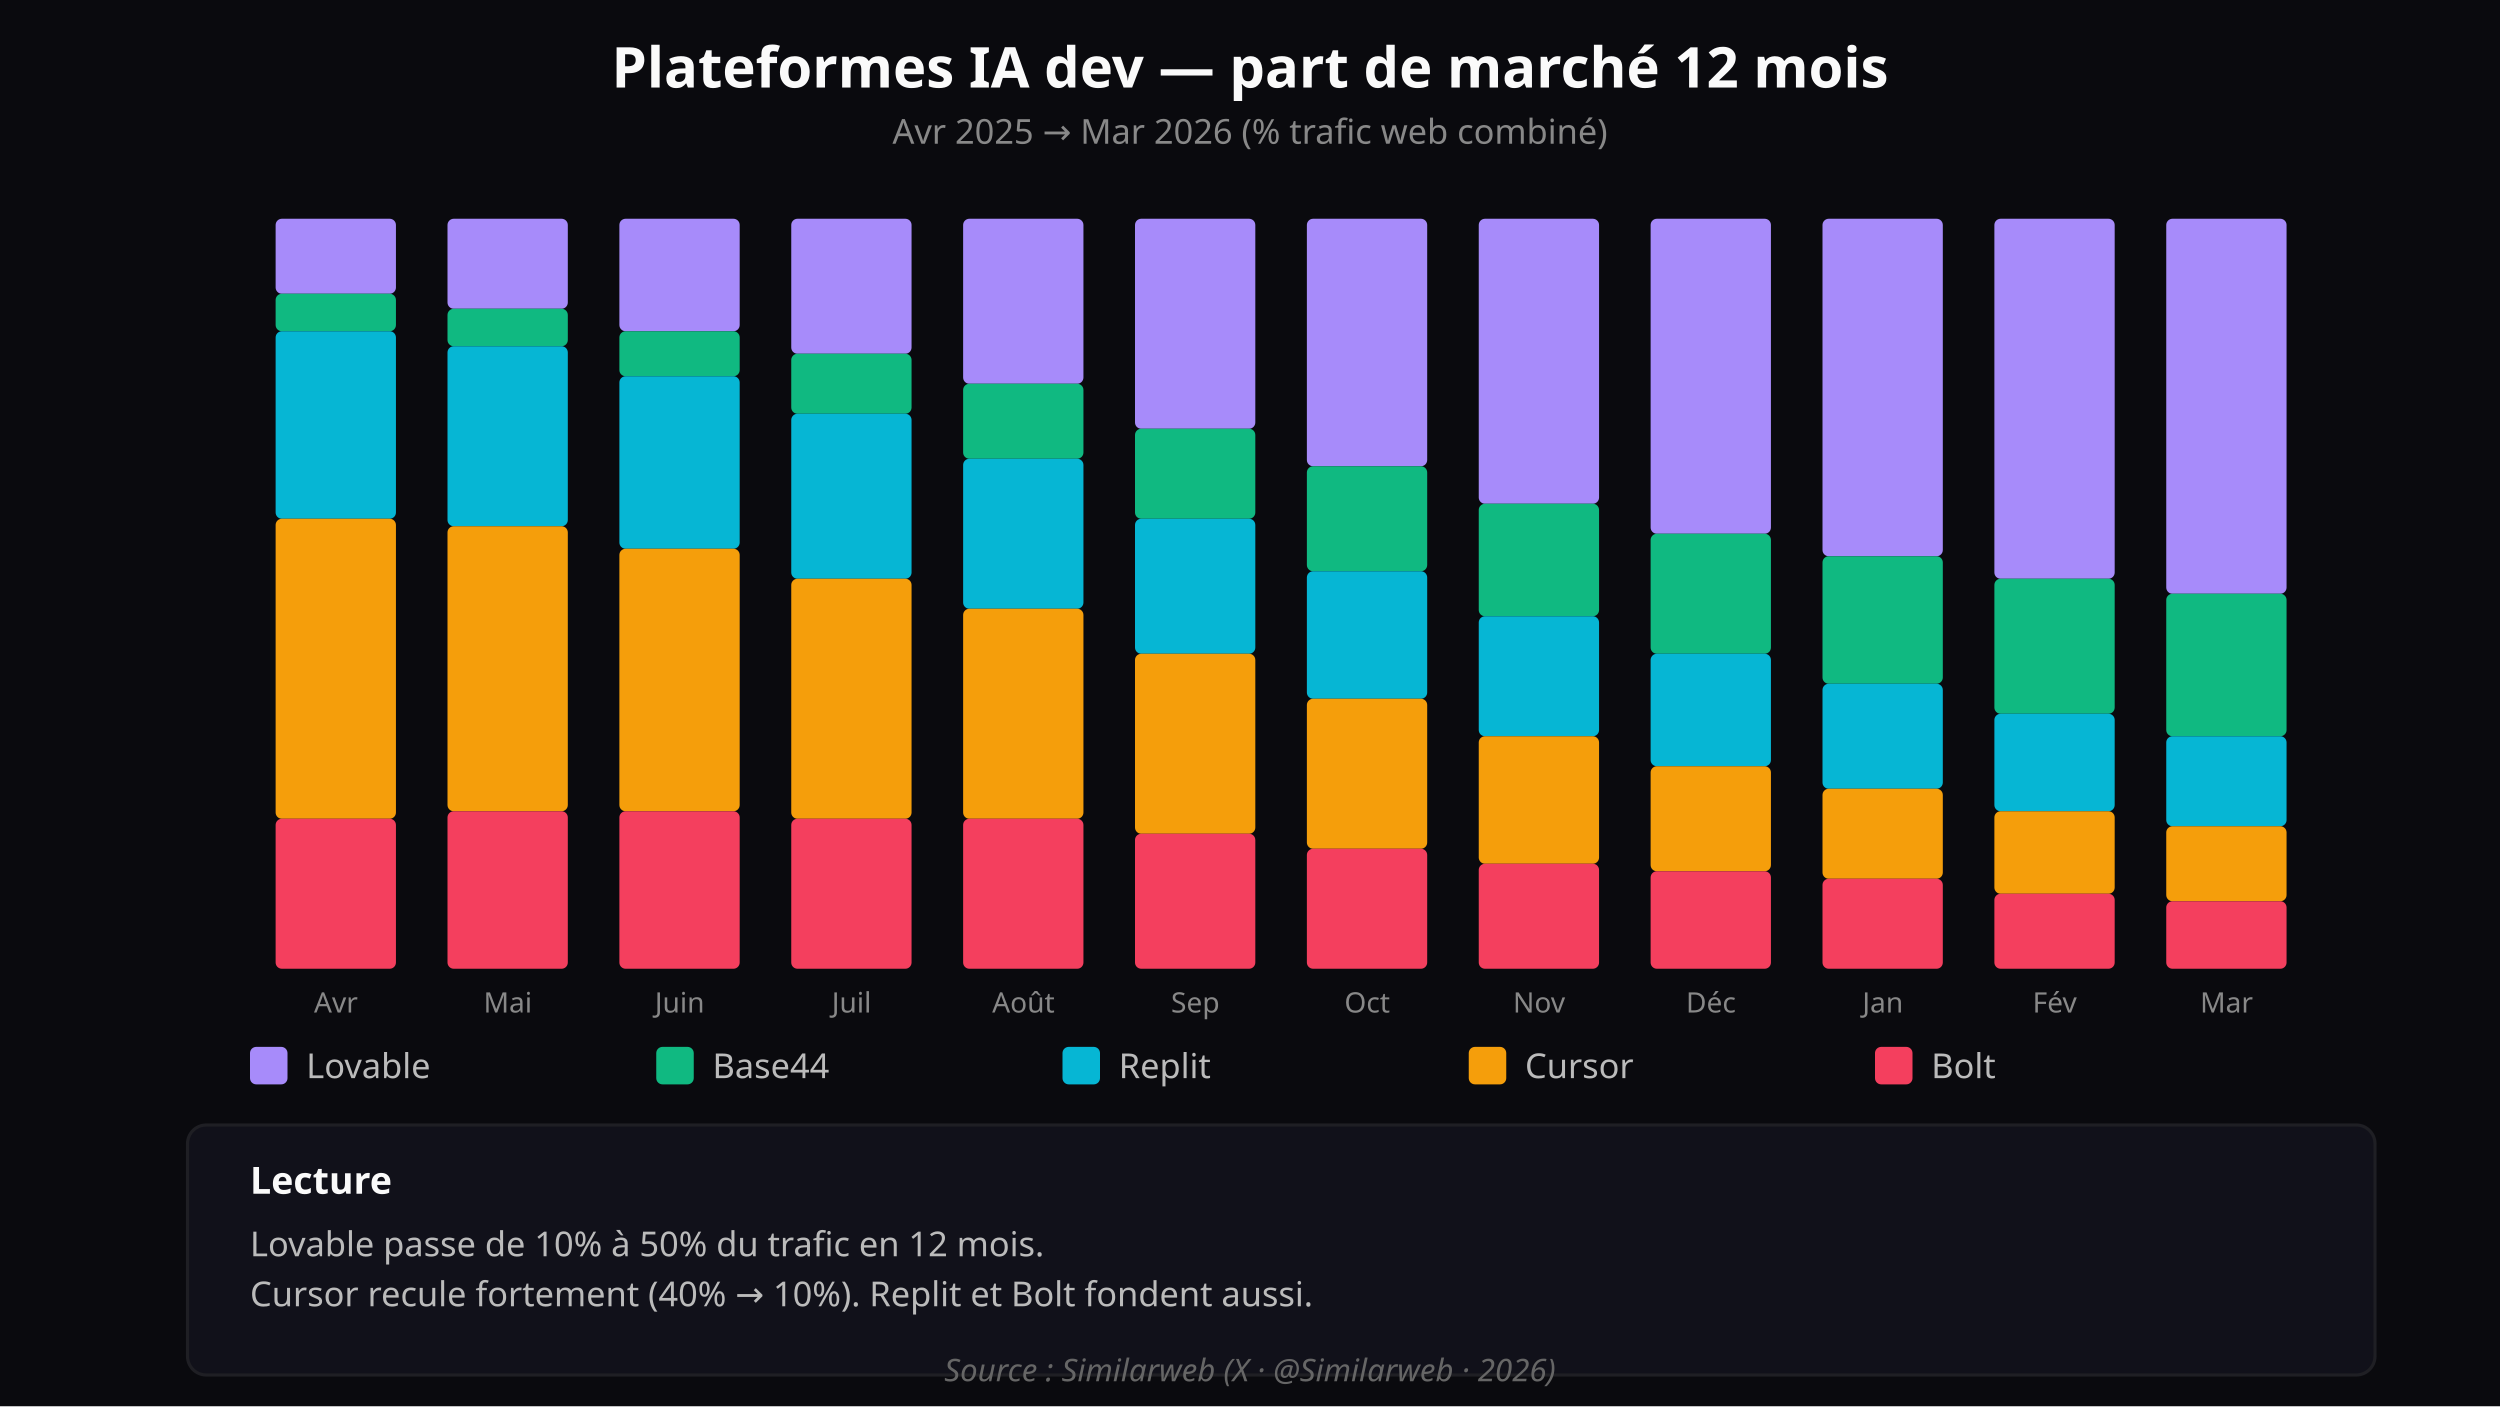
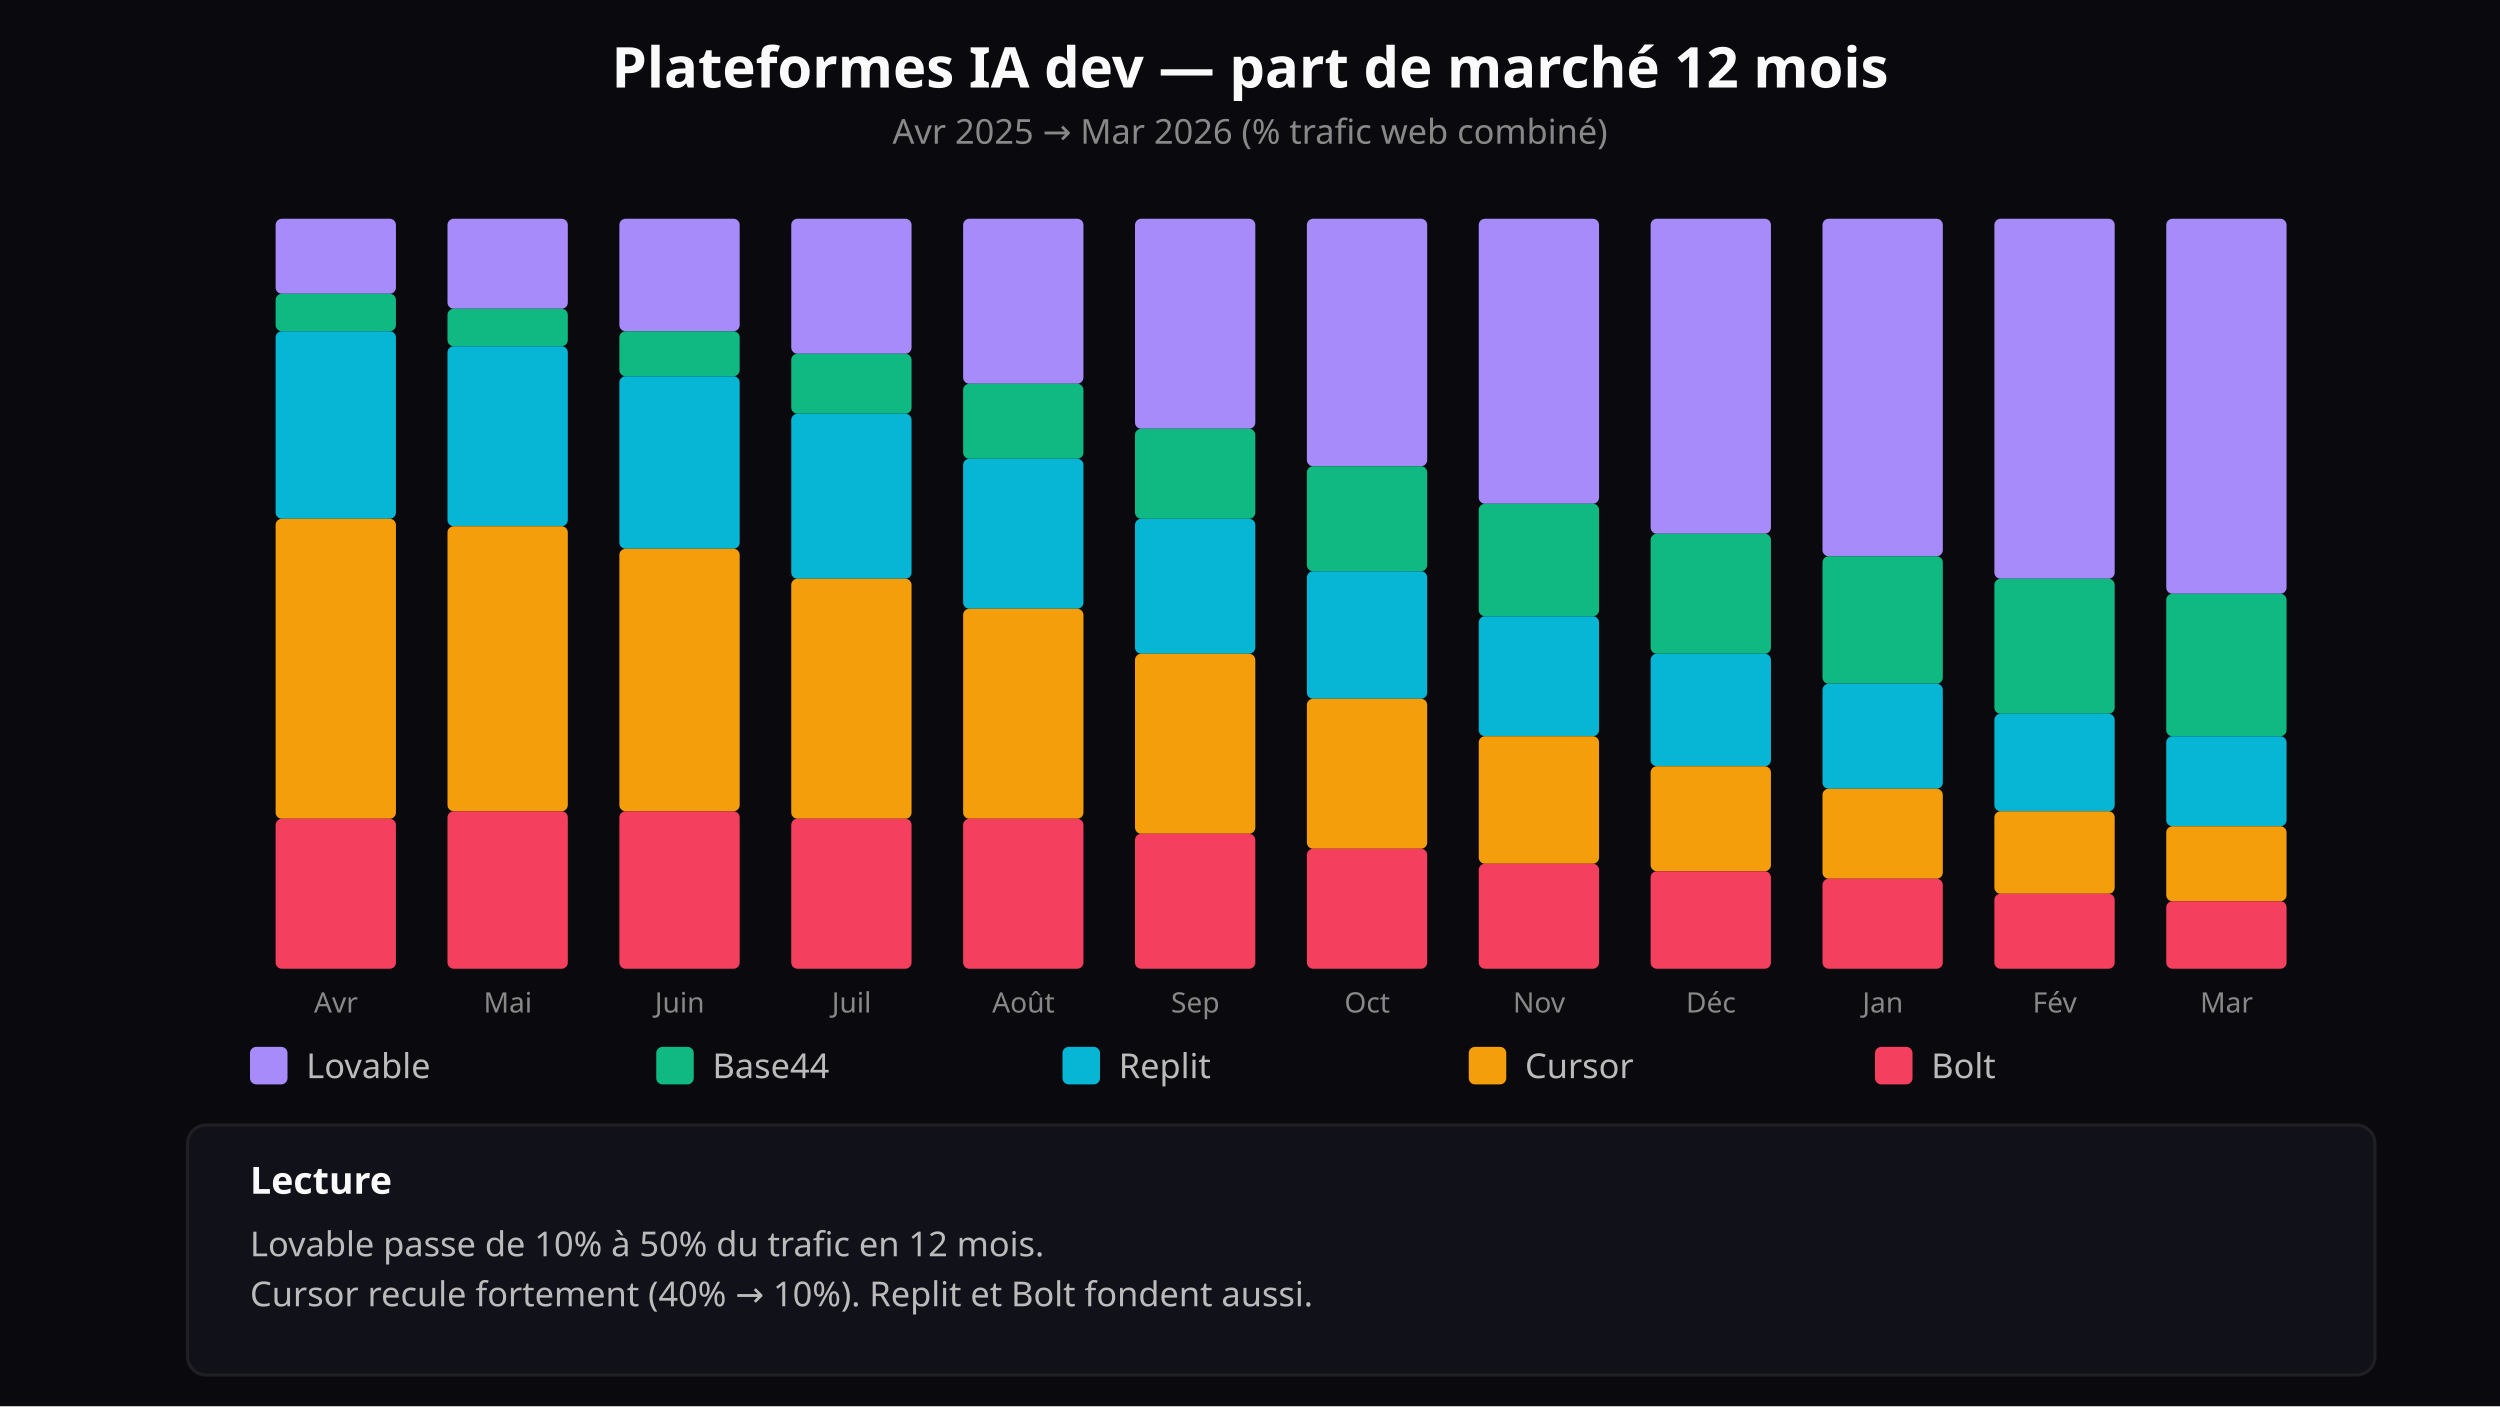
<svg xmlns="http://www.w3.org/2000/svg" viewBox="0 0 800 450" font-family="ui-sans-serif, system-ui">
  <rect width="800" height="450" fill="#0a0a0e" />
  <text x="400" y="28" text-anchor="middle" fill="#fafafa" font-size="18" font-weight="bold">Plateformes IA dev — part de marché 12 mois</text>
  <text x="400" y="46" text-anchor="middle" fill="#888" font-size="11">Avr 2025 → Mar 2026 (% trafic web combiné)</text>
  <rect x="88.2" y="70.0" width="38.5" height="24.0" fill="#a78bfa" rx="2" />
  <rect x="88.2" y="94.0" width="38.5" height="12.0" fill="#10b981" rx="2" />
  <rect x="88.2" y="106.0" width="38.5" height="60.0" fill="#06b6d4" rx="2" />
  <rect x="88.2" y="166.0" width="38.5" height="96.0" fill="#f59e0b" rx="2" />
  <rect x="88.2" y="262.0" width="38.5" height="48.0" fill="#f43f5e" rx="2" />
  <text x="107.5" y="324" text-anchor="middle" fill="#888" font-size="9">Avr</text>
  <rect x="143.2" y="70.0" width="38.5" height="28.8" fill="#a78bfa" rx="2" />
  <rect x="143.2" y="98.8" width="38.5" height="12.0" fill="#10b981" rx="2" />
  <rect x="143.2" y="110.8" width="38.5" height="57.6" fill="#06b6d4" rx="2" />
  <rect x="143.2" y="168.4" width="38.5" height="91.2" fill="#f59e0b" rx="2" />
  <rect x="143.2" y="259.6" width="38.5" height="50.4" fill="#f43f5e" rx="2" />
  <text x="162.5" y="324" text-anchor="middle" fill="#888" font-size="9">Mai</text>
  <rect x="198.2" y="70.0" width="38.5" height="36.0" fill="#a78bfa" rx="2" />
  <rect x="198.2" y="106.0" width="38.5" height="14.4" fill="#10b981" rx="2" />
  <rect x="198.2" y="120.4" width="38.5" height="55.2" fill="#06b6d4" rx="2" />
  <rect x="198.2" y="175.6" width="38.5" height="84.0" fill="#f59e0b" rx="2" />
  <rect x="198.2" y="259.6" width="38.5" height="50.4" fill="#f43f5e" rx="2" />
  <text x="217.5" y="324" text-anchor="middle" fill="#888" font-size="9">Juin</text>
  <rect x="253.2" y="70.0" width="38.5" height="43.2" fill="#a78bfa" rx="2" />
  <rect x="253.2" y="113.2" width="38.5" height="19.2" fill="#10b981" rx="2" />
  <rect x="253.2" y="132.4" width="38.5" height="52.8" fill="#06b6d4" rx="2" />
  <rect x="253.2" y="185.2" width="38.5" height="76.8" fill="#f59e0b" rx="2" />
  <rect x="253.2" y="262.0" width="38.5" height="48.0" fill="#f43f5e" rx="2" />
  <text x="272.5" y="324" text-anchor="middle" fill="#888" font-size="9">Juil</text>
  <rect x="308.2" y="70.0" width="38.5" height="52.8" fill="#a78bfa" rx="2" />
  <rect x="308.2" y="122.8" width="38.5" height="24.0" fill="#10b981" rx="2" />
  <rect x="308.2" y="146.8" width="38.5" height="48.0" fill="#06b6d4" rx="2" />
  <rect x="308.2" y="194.8" width="38.5" height="67.2" fill="#f59e0b" rx="2" />
  <rect x="308.2" y="262.0" width="38.5" height="48.0" fill="#f43f5e" rx="2" />
  <text x="327.5" y="324" text-anchor="middle" fill="#888" font-size="9">Août</text>
  <rect x="363.2" y="70.0" width="38.5" height="67.2" fill="#a78bfa" rx="2" />
  <rect x="363.2" y="137.2" width="38.5" height="28.8" fill="#10b981" rx="2" />
  <rect x="363.2" y="166.0" width="38.5" height="43.2" fill="#06b6d4" rx="2" />
  <rect x="363.2" y="209.2" width="38.5" height="57.6" fill="#f59e0b" rx="2" />
  <rect x="363.2" y="266.8" width="38.5" height="43.2" fill="#f43f5e" rx="2" />
  <text x="382.5" y="324" text-anchor="middle" fill="#888" font-size="9">Sep</text>
  <rect x="418.2" y="70.0" width="38.5" height="79.2" fill="#a78bfa" rx="2" />
  <rect x="418.2" y="149.2" width="38.5" height="33.6" fill="#10b981" rx="2" />
  <rect x="418.2" y="182.8" width="38.5" height="40.8" fill="#06b6d4" rx="2" />
  <rect x="418.2" y="223.6" width="38.5" height="48.0" fill="#f59e0b" rx="2" />
  <rect x="418.2" y="271.6" width="38.5" height="38.4" fill="#f43f5e" rx="2" />
  <text x="437.5" y="324" text-anchor="middle" fill="#888" font-size="9">Oct</text>
  <rect x="473.2" y="70.0" width="38.5" height="91.2" fill="#a78bfa" rx="2" />
  <rect x="473.2" y="161.2" width="38.5" height="36.0" fill="#10b981" rx="2" />
  <rect x="473.2" y="197.2" width="38.5" height="38.4" fill="#06b6d4" rx="2" />
  <rect x="473.2" y="235.6" width="38.5" height="40.8" fill="#f59e0b" rx="2" />
  <rect x="473.2" y="276.4" width="38.5" height="33.6" fill="#f43f5e" rx="2" />
  <text x="492.5" y="324" text-anchor="middle" fill="#888" font-size="9">Nov</text>
  <rect x="528.2" y="70.0" width="38.5" height="100.8" fill="#a78bfa" rx="2" />
  <rect x="528.2" y="170.8" width="38.5" height="38.4" fill="#10b981" rx="2" />
  <rect x="528.2" y="209.2" width="38.5" height="36.0" fill="#06b6d4" rx="2" />
  <rect x="528.2" y="245.2" width="38.5" height="33.6" fill="#f59e0b" rx="2" />
  <rect x="528.2" y="278.8" width="38.5" height="31.2" fill="#f43f5e" rx="2" />
  <text x="547.5" y="324" text-anchor="middle" fill="#888" font-size="9">Déc</text>
  <rect x="583.2" y="70.0" width="38.5" height="108.0" fill="#a78bfa" rx="2" />
  <rect x="583.2" y="178.0" width="38.5" height="40.8" fill="#10b981" rx="2" />
  <rect x="583.2" y="218.8" width="38.5" height="33.6" fill="#06b6d4" rx="2" />
  <rect x="583.2" y="252.4" width="38.5" height="28.8" fill="#f59e0b" rx="2" />
  <rect x="583.2" y="281.2" width="38.5" height="28.8" fill="#f43f5e" rx="2" />
  <text x="602.5" y="324" text-anchor="middle" fill="#888" font-size="9">Jan</text>
  <rect x="638.2" y="70.0" width="38.5" height="115.2" fill="#a78bfa" rx="2" />
  <rect x="638.2" y="185.2" width="38.5" height="43.2" fill="#10b981" rx="2" />
  <rect x="638.2" y="228.4" width="38.5" height="31.2" fill="#06b6d4" rx="2" />
  <rect x="638.2" y="259.6" width="38.5" height="26.4" fill="#f59e0b" rx="2" />
  <rect x="638.2" y="286.0" width="38.5" height="24.0" fill="#f43f5e" rx="2" />
  <text x="657.5" y="324" text-anchor="middle" fill="#888" font-size="9">Fév</text>
  <rect x="693.2" y="70.0" width="38.5" height="120.0" fill="#a78bfa" rx="2" />
  <rect x="693.2" y="190.0" width="38.5" height="45.6" fill="#10b981" rx="2" />
  <rect x="693.2" y="235.6" width="38.5" height="28.8" fill="#06b6d4" rx="2" />
  <rect x="693.2" y="264.4" width="38.5" height="24.0" fill="#f59e0b" rx="2" />
  <rect x="693.2" y="288.4" width="38.5" height="21.6" fill="#f43f5e" rx="2" />
  <text x="712.5" y="324" text-anchor="middle" fill="#888" font-size="9">Mar</text>
  <rect x="80" y="335" width="12" height="12" fill="#a78bfa" rx="2" />
  <text x="98" y="345" fill="#bbb" font-size="11">Lovable</text>
  <rect x="210" y="335" width="12" height="12" fill="#10b981" rx="2" />
  <text x="228" y="345" fill="#bbb" font-size="11">Base44</text>
  <rect x="340" y="335" width="12" height="12" fill="#06b6d4" rx="2" />
  <text x="358" y="345" fill="#bbb" font-size="11">Replit</text>
  <rect x="470" y="335" width="12" height="12" fill="#f59e0b" rx="2" />
  <text x="488" y="345" fill="#bbb" font-size="11">Cursor</text>
  <rect x="600" y="335" width="12" height="12" fill="#f43f5e" rx="2" />
  <text x="618" y="345" fill="#bbb" font-size="11">Bolt</text>
  <g transform="translate(0,360)">
    <rect x="60" y="0" width="700" height="80" fill="#11111a" rx="6" stroke="#1f1f24" />
    <text x="80" y="22" fill="#fafafa" font-size="12" font-weight="600">Lecture</text>
    <text x="80" y="42" fill="#bbb" font-size="11">Lovable passe de 10% à 50% du trafic en 12 mois.</text>
    <text x="80" y="58" fill="#bbb" font-size="11">Cursor recule fortement (40% → 10%). Replit et Bolt fondent aussi.</text>
  </g>
-   <text x="400" y="442" text-anchor="middle" fill="#666" font-size="10" font-style="italic">Source : Similarweb (X · @Similarweb · 2026)</text>
</svg>
